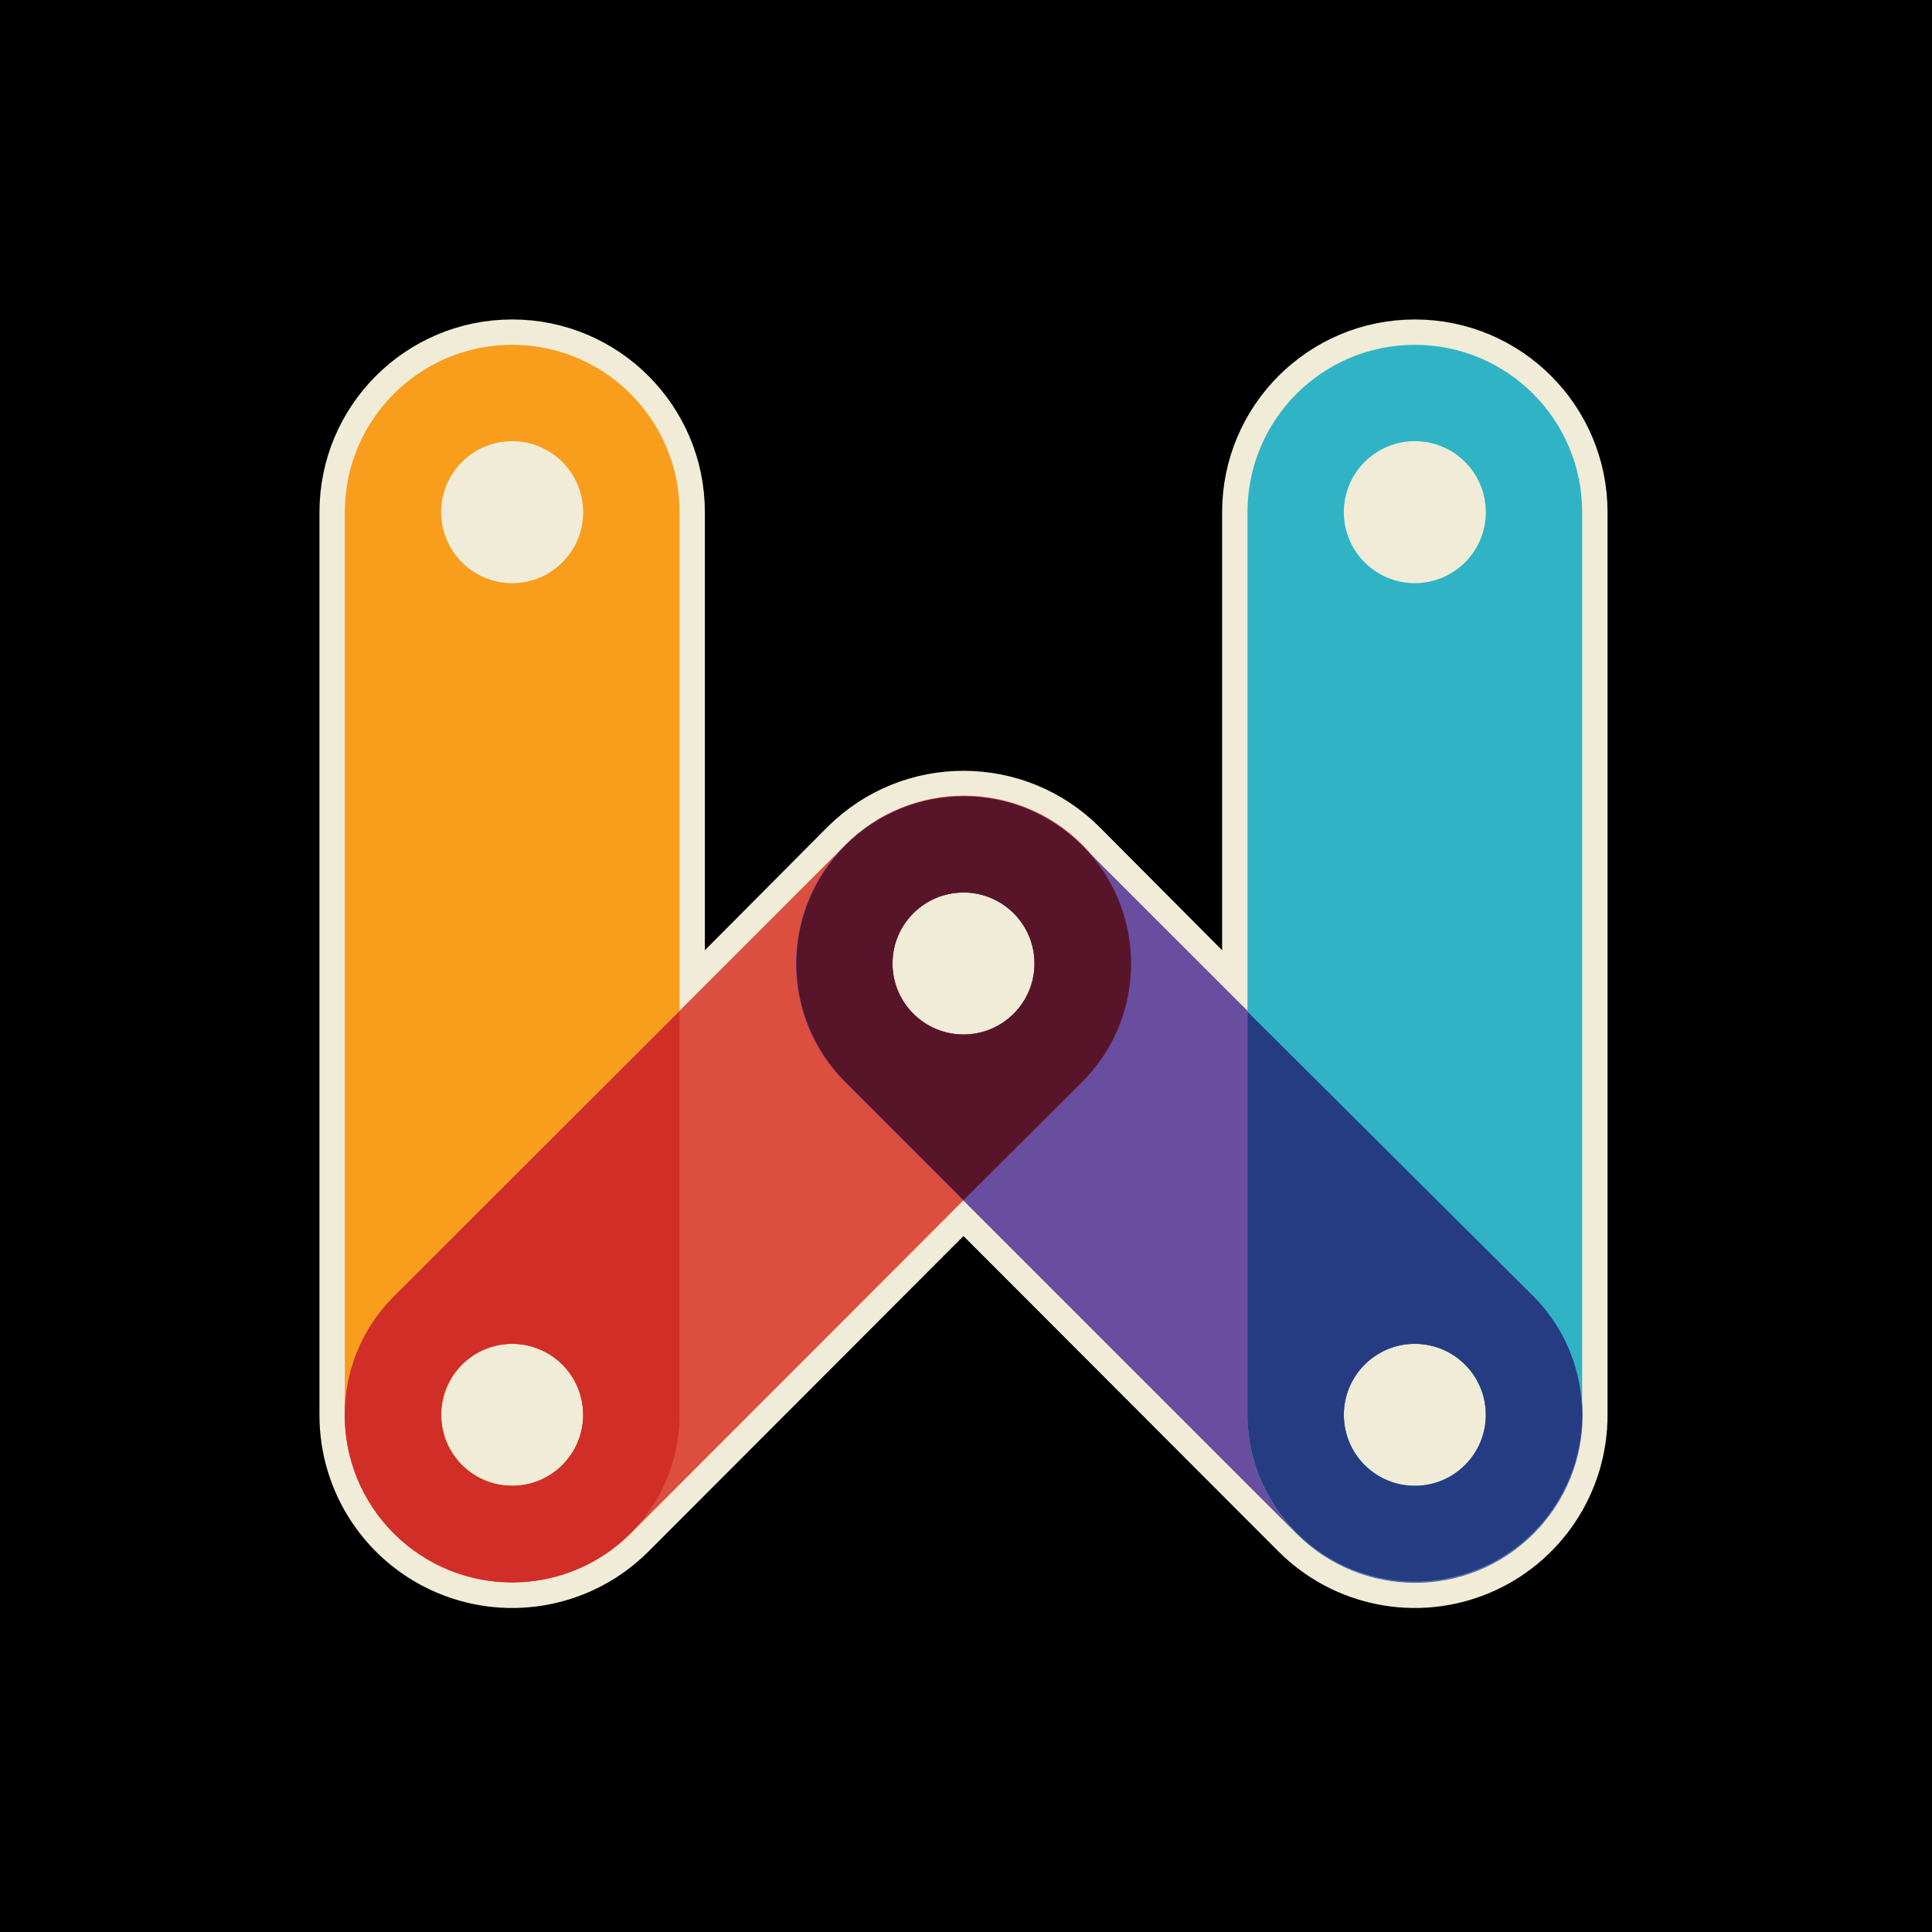
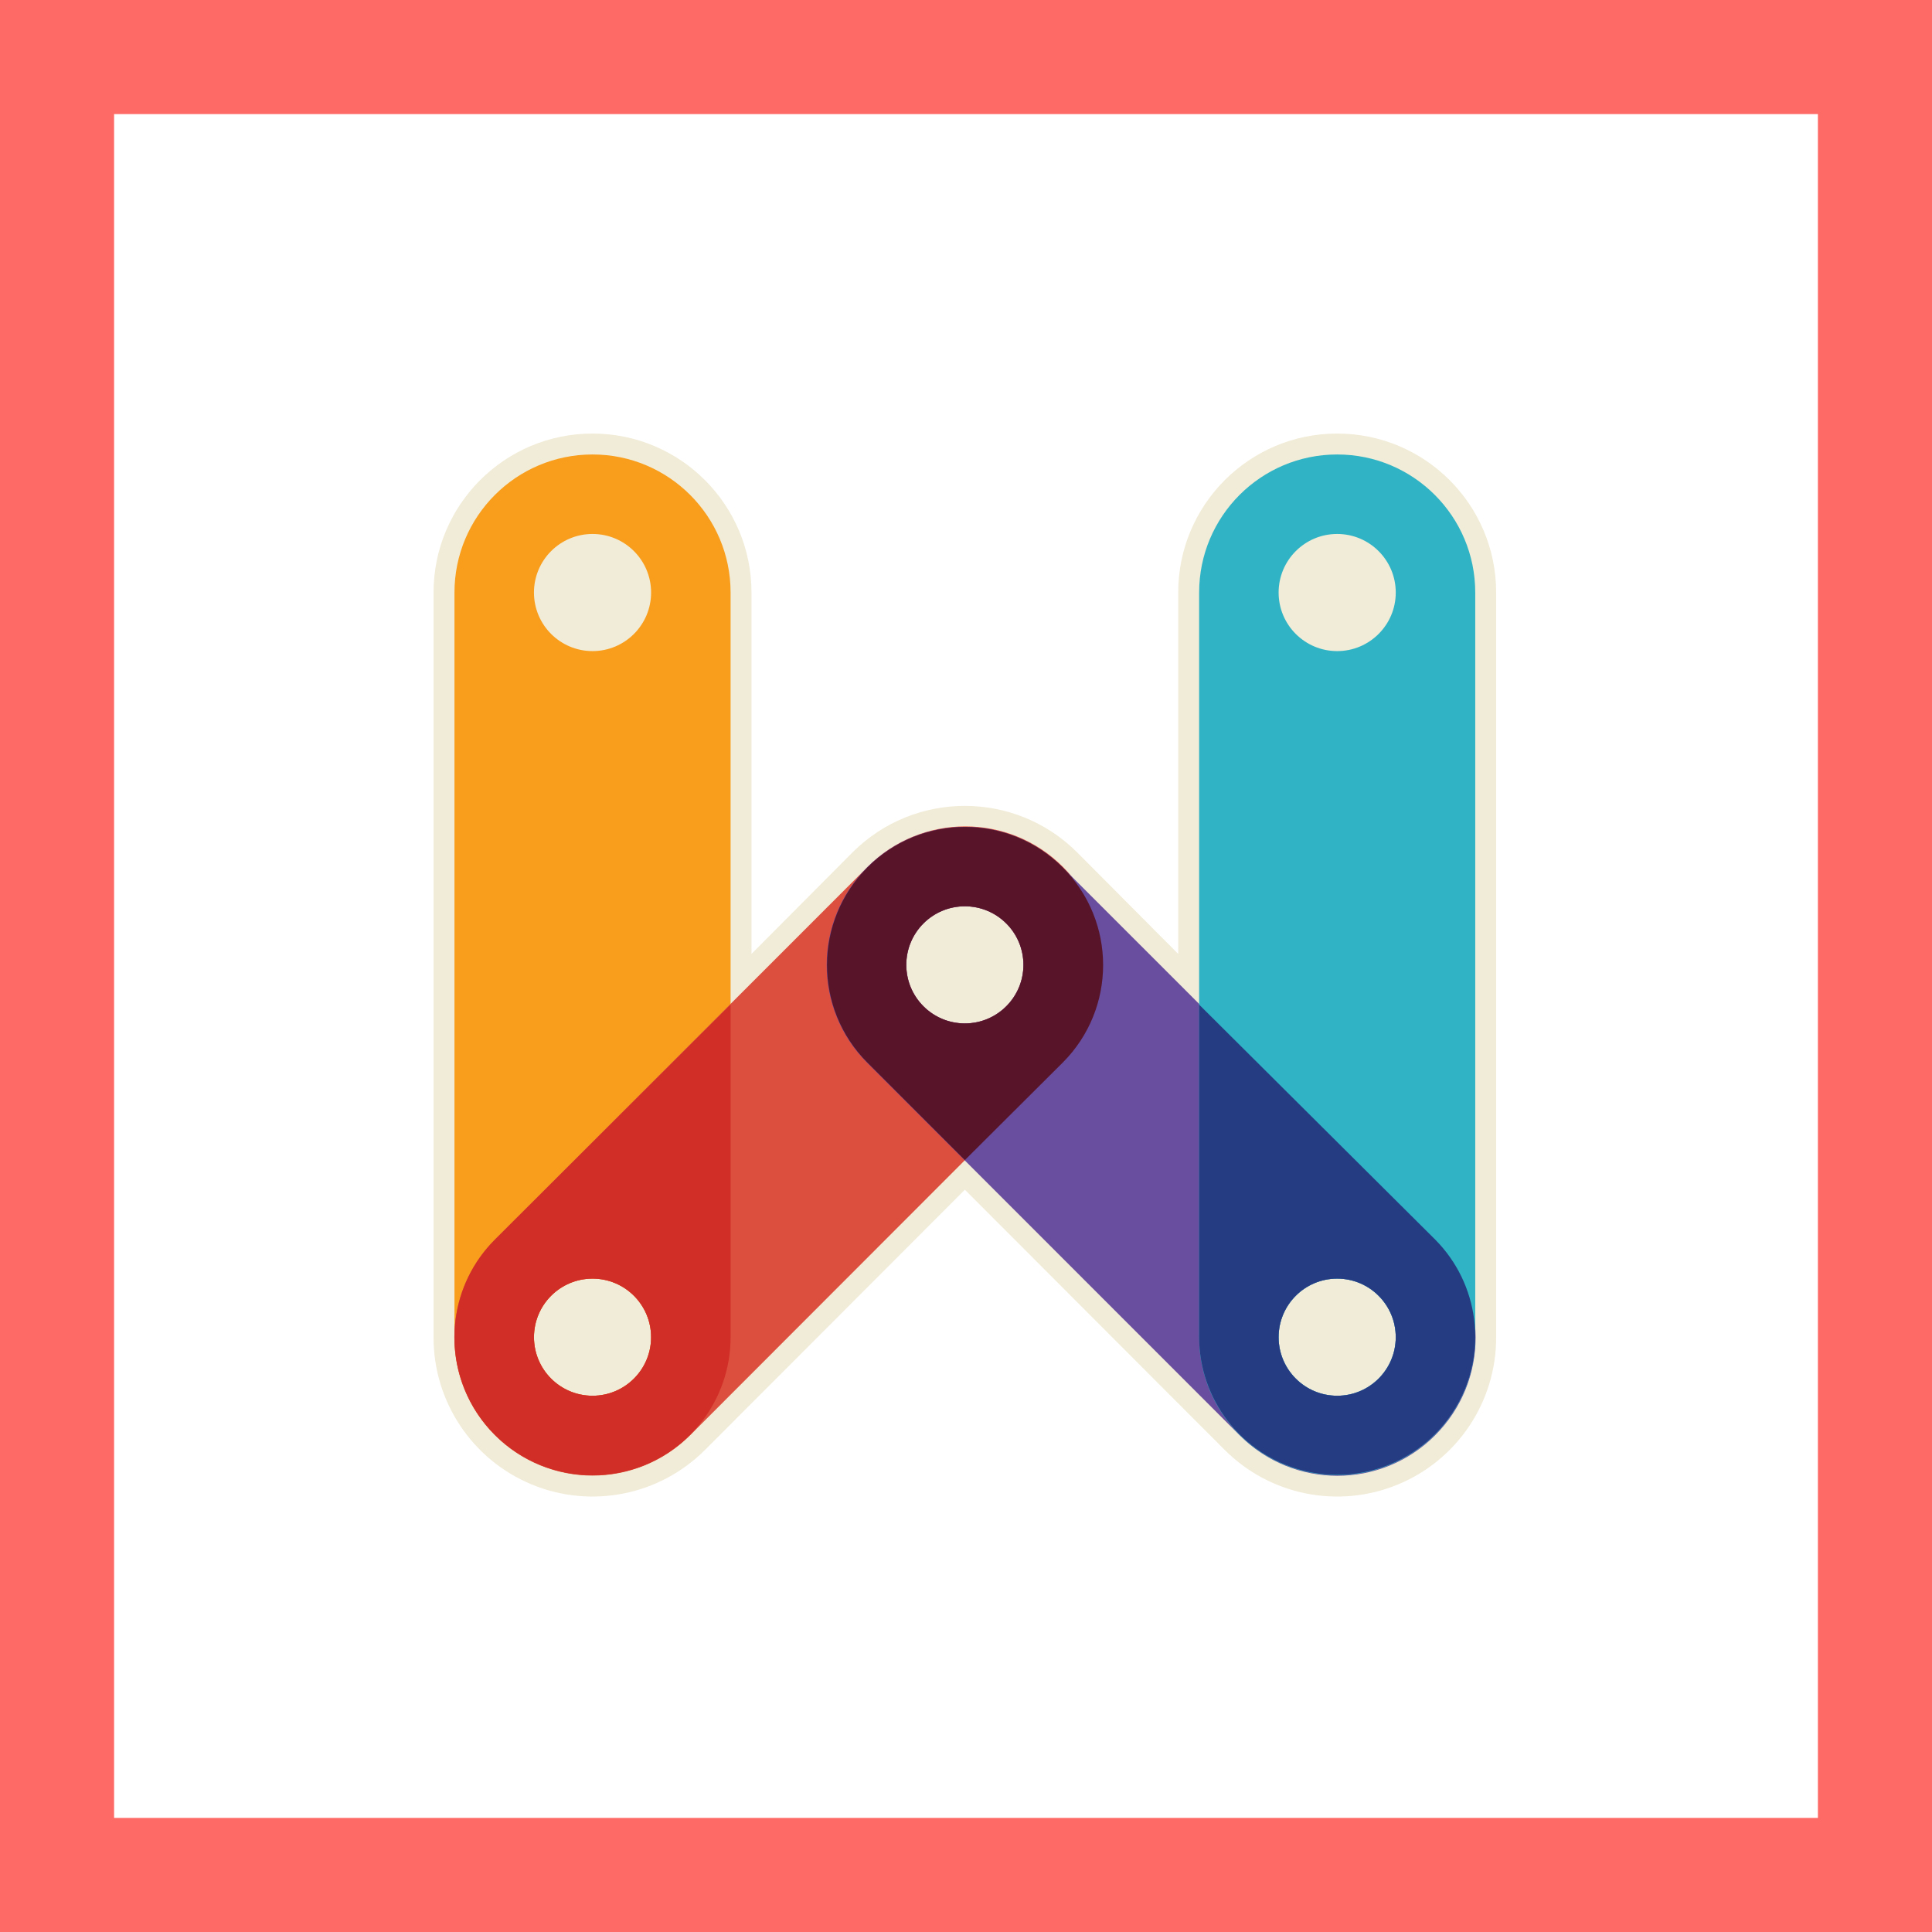
<svg xmlns="http://www.w3.org/2000/svg" width="100%" height="100%" viewBox="0 0 254 254">
  <style type="text/css">
-     #strut-1  { fill: #f99d1c; }
-     #join-1   { fill: #d02e27; }
-     #strut-2  { fill: #dc4e3e; }
-     #join-2   { fill: #58152a; }
-     #strut-3  { fill: #694d9f; }
-     #join-3   { fill: #263c82; }
-     #strut-4  { fill: #30b4c5; }
+     #strut-1, #top-1  { fill: #f99d1c; }
+     #join-1           { fill: #d02e27; }
+     #strut-2          { fill: #dc4e3e; }
+     #join-2           { fill: #58152a; }
+     #strut-3          { fill: #694d9f; }
+     #join-3           { fill: #263c82; }
+     #strut-4, #top-2  { fill: #30b4c5; }
    #outline {
        fill: #f1ecd7;
        stroke: #f1ecd7;
        stroke-width: 10px;
    }
    #background {
-         fill: #000;
+         fill: #fff;
+         stroke: #fe6a65;
+         stroke-width: 30;
    }
  </style>
-   <rect id="background" x="-500" y="-500" width="2000" height="2000" />
-   <svg id="logo" x="5" y="5" overflow="visible" transform="translate(42, 42) scale(.6667)">
+   <rect id="background" x="0" y="0" width="254" height="254" />
+   <svg id="logo" x="5" y="5" overflow="visible" transform="translate(57, 57) scale(.55)">
    <path id="outline" d="M66,33 V131.5 L98.76,98.57 A33,33 0 0,1 145.33,98.67 L178,131.5 V33 A33,33 0 1,1 244,33 V211 A33,33 45 0,1 187.67,234.43 L122,168.67 L56.33,234.43 A33,33 45 0,1 0,211 V33 A33,33 45 1,1 66,33 Z" />
    <path id="strut-1" d="M66,33 V211 A33,33 0 1,1 0,211 V33 A33,33 45 1,1 66,33 Z M33,19 A14,14 0 1,0 33,47 A14,14 0 1,0 33,19 Z M33,197 A14,14 0 1,0 33,225 A14,14 0 1,0 33,197 Z" />
    <path id="strut-2" d="M9.67,187.67 L98.76,98.57 A33,33 0 1,1 145.43,145.24 L56.33,234.43 A33,33 45 1,1 9.67,187.67 Z M33,197 A14,14 0 1,0 33,225 A14,14 0 1,0 33,197 Z  M122,108 A14,14 0 1,0 122,136 A14,14 0 1,0 122,108 Z" />
    <path id="strut-3" d="M145.33,98.67 L234.43,187.76 A33,33 0 1,1 187.67,234.43 L98.67,145.43 A33,33 45 1,1 145.33,98.67 Z  M122,108 A14,14 0 1,0 122,136 A14,14 0 1,0 122,108 Z  M211,197 A14,14 0 1,0 211,225 A14,14 0 1,0 211,197 Z" />
    <path id="strut-4" d="M178,211 V33 A33,33 0 1,1 244,33 V211 A33,33 45 1,1 178,211 Z M211,19 A14,14 0 1,0 211,47 A14,14 0 1,0 211,19 Z M211,197 A14,14 0 1,0 211,225 A14,14 0 1,0 211,197 Z" />
    <path id="join-1" d="M66,131.5 V211 A33,33 45 1,1 9.67,187.67 Z M33,197 A14,14 0 1,0 33,225 A14,14 0 1,0 33,197 Z " />
    <path id="join-2" d="M122,168.67 L98.67,145.33 A33,33 45 1,1 145.43,145.33 Z M122,108 A14,14 0 1,0 122,136 A14,14 0 1,0 122,108 Z" />
    <path id="join-3" d="M178,131.5 V211 A33,33 45 1,0 234.43,187.67 Z M211,197 A14,14 0 1,1 211,225 A14,14 0 1,1 211,197 Z" />
  </svg>
</svg>
